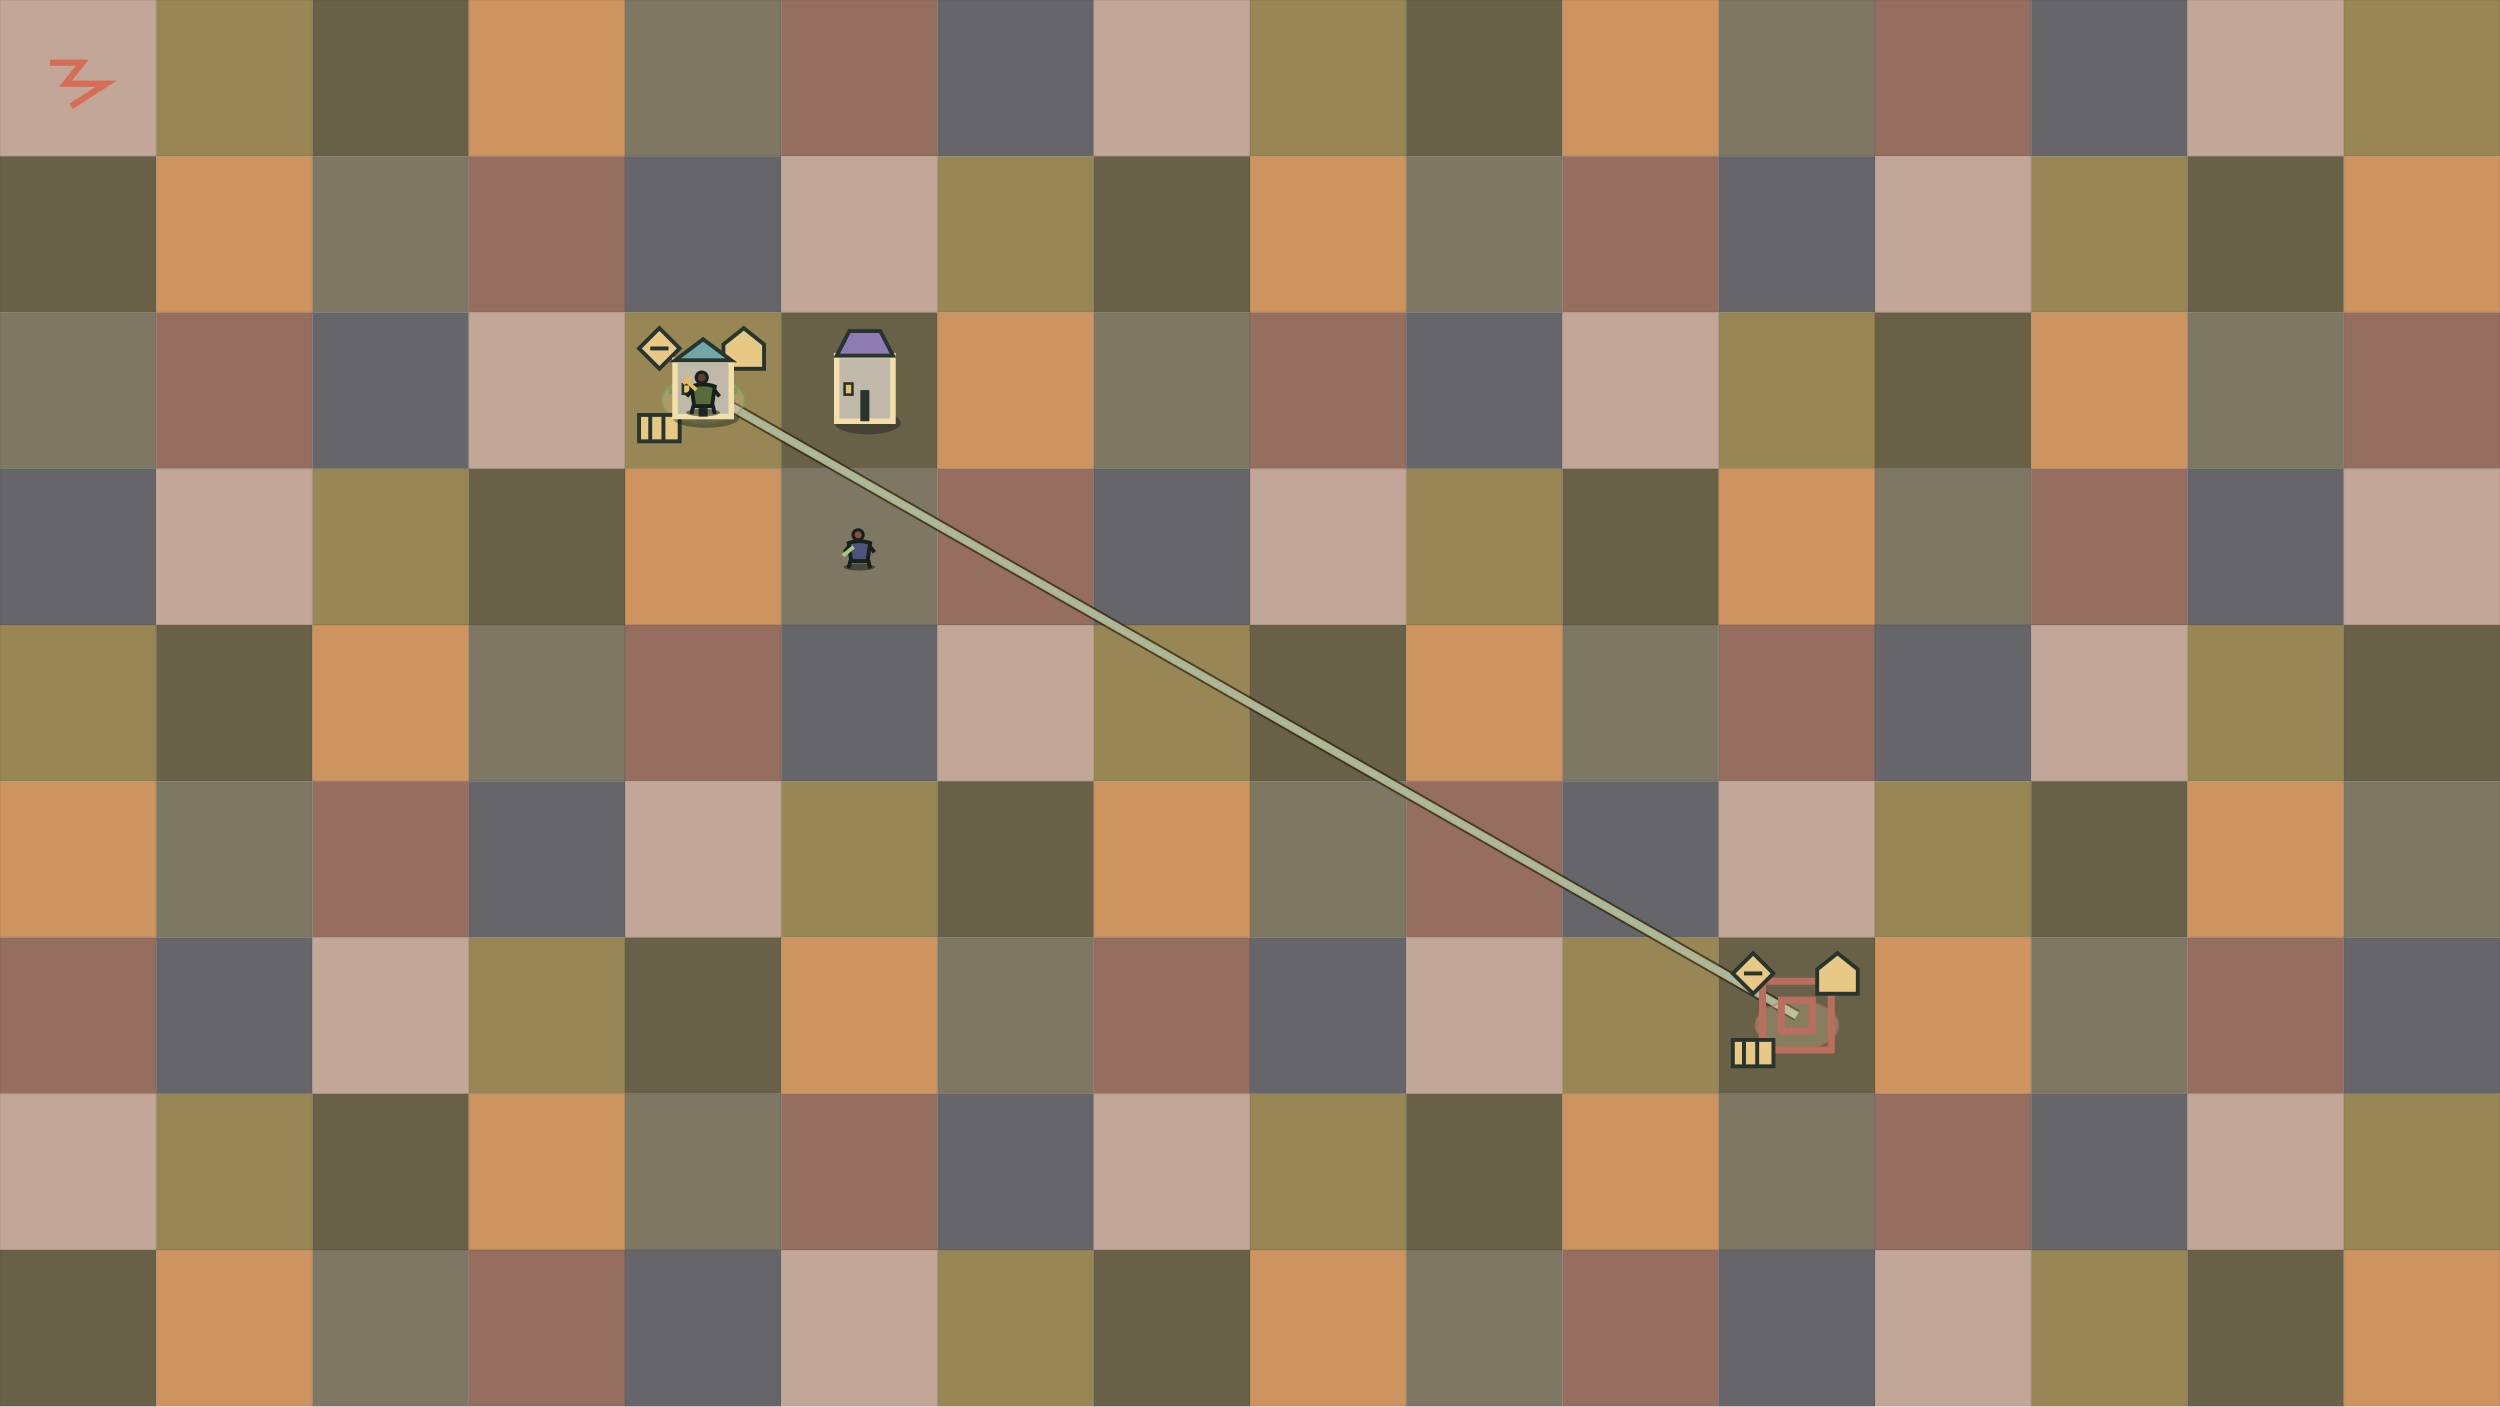
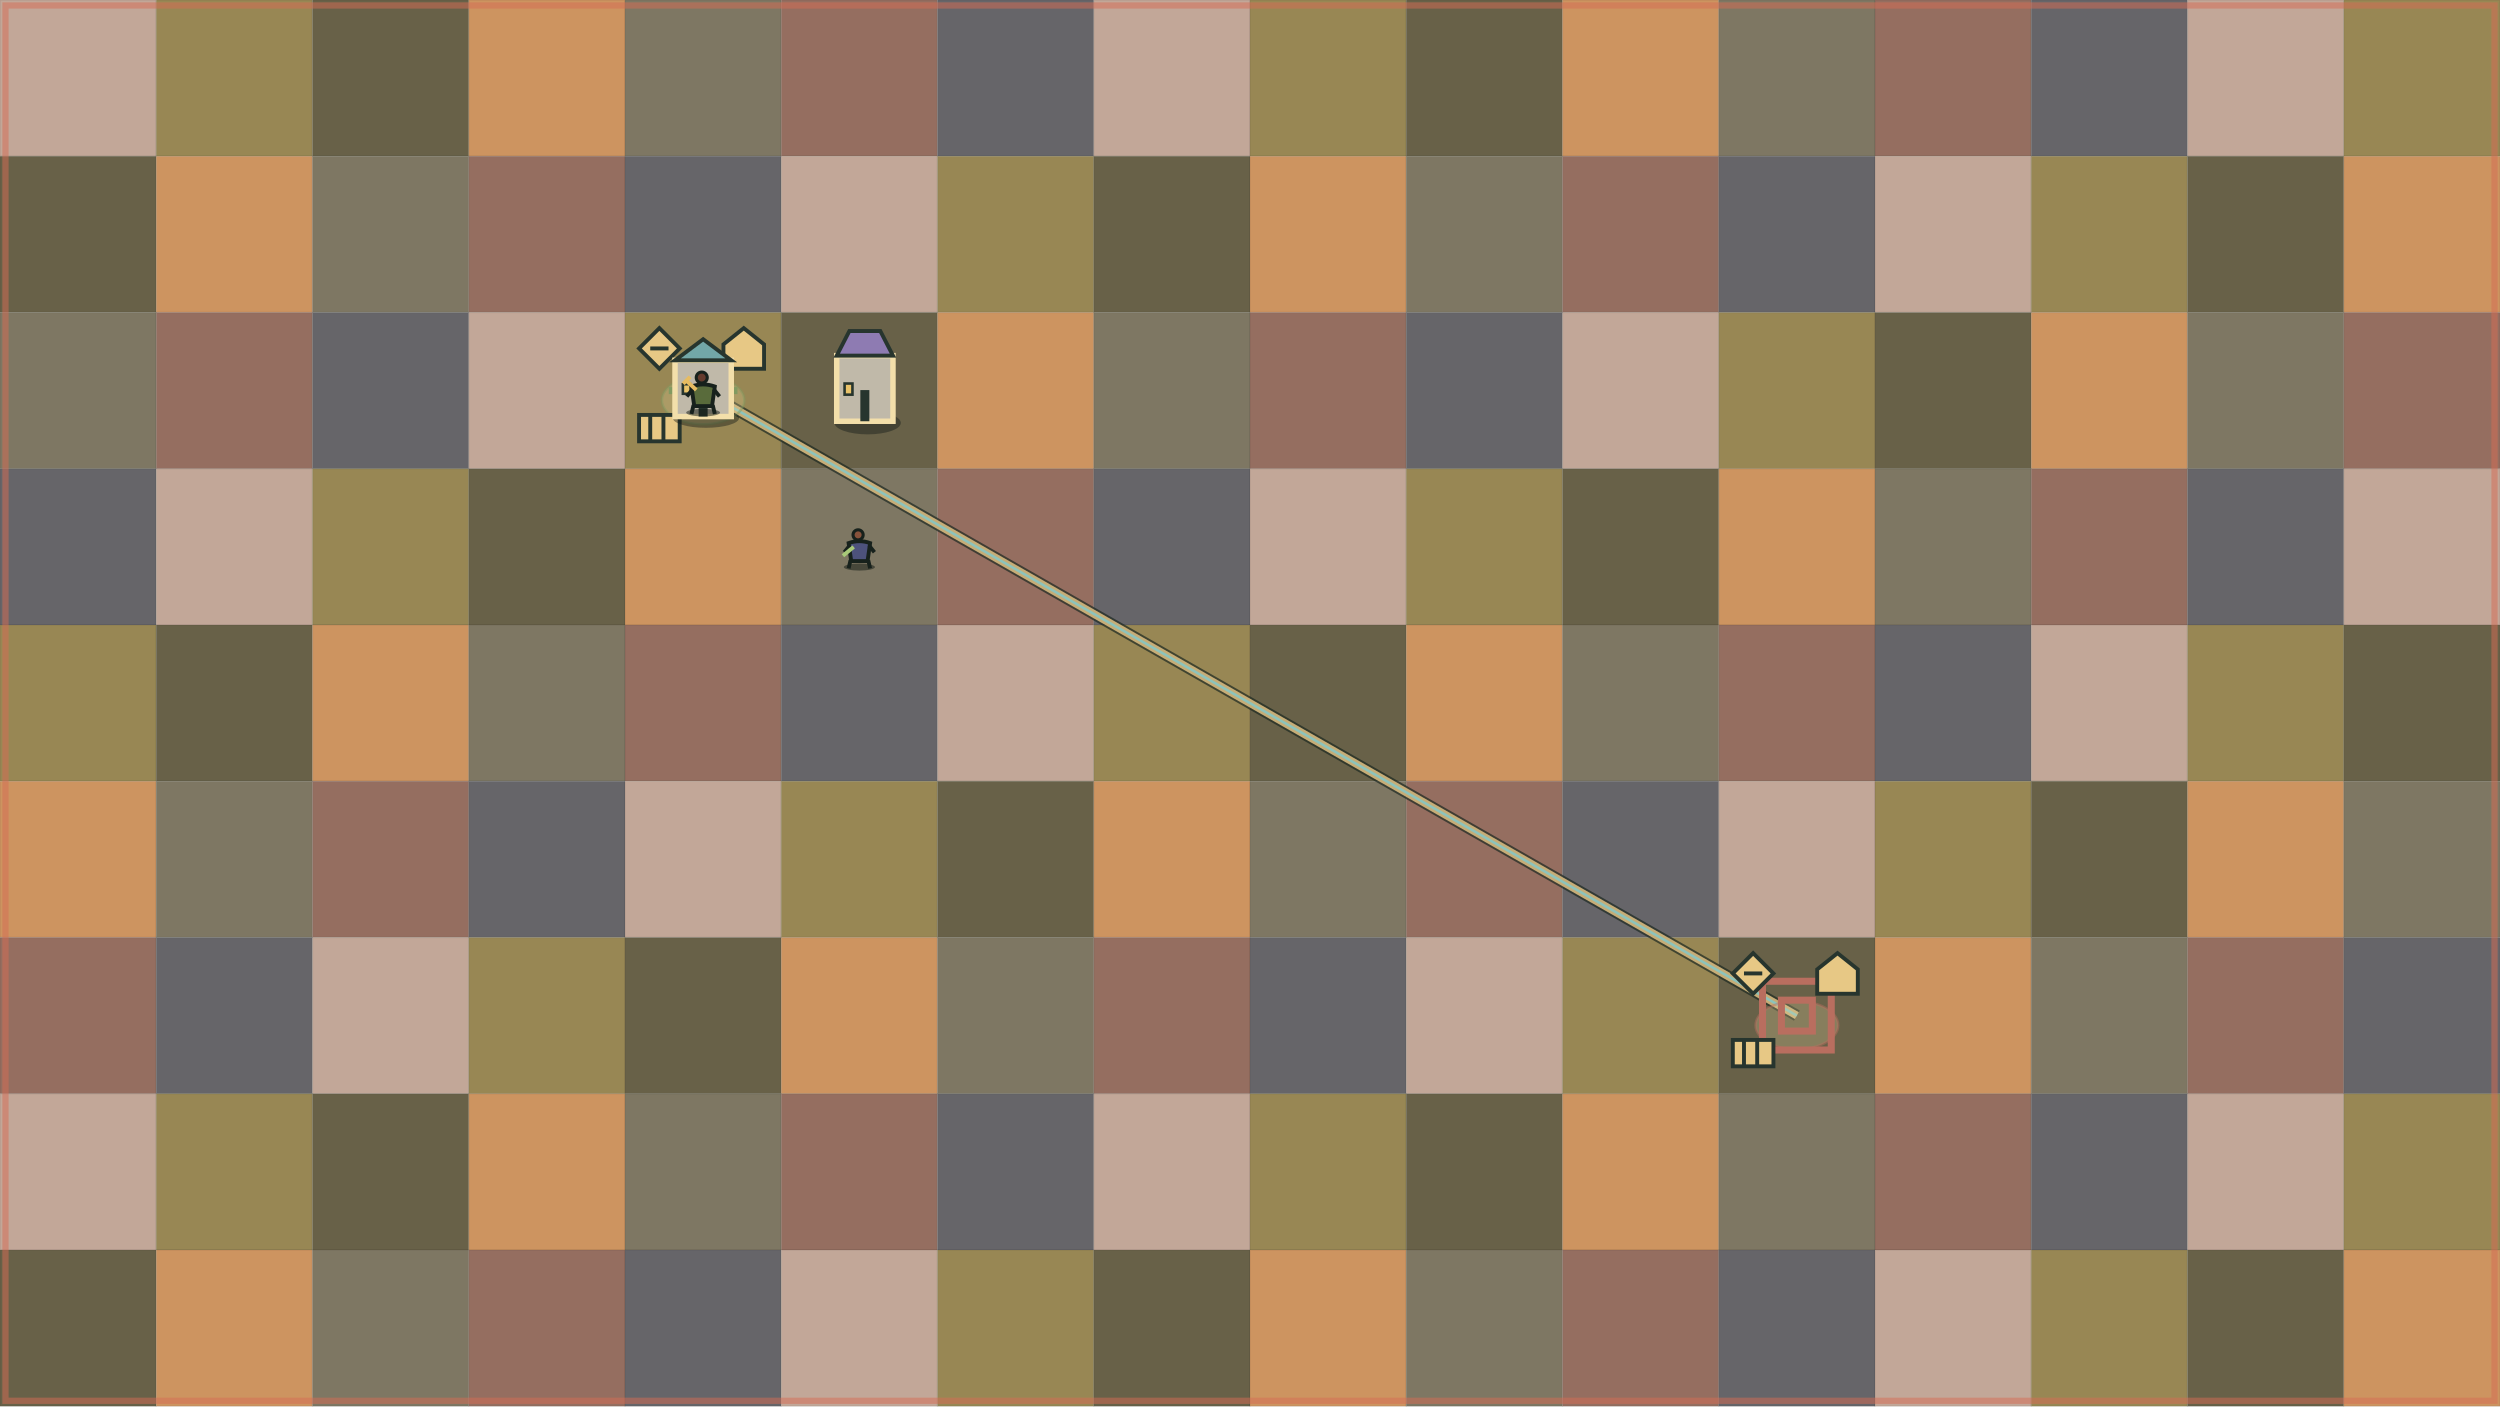
- <svg xmlns="http://www.w3.org/2000/svg" aria-label="town district render baseline" data-detail="district" data-signature="m10.5-r2-1a7a47fe" height="540" viewBox="0 0 960 540" width="960">
+ <svg xmlns="http://www.w3.org/2000/svg" aria-label="town district render baseline" data-detail="district" data-signature="m10.5-r2-dc1458e2" height="540" viewBox="0 0 960 540" width="960">
  <g id="terrain">
    <rect data-pattern="chevron" data-tile="0" data-value="880" fill="#c2a798" height="60" stroke="#102119" stroke-opacity="0.08" stroke-width="0.5" width="60" x="0" y="0" />
    <rect data-pattern="chevron" data-tile="1" data-value="880" fill="#988754" height="60" stroke="#102119" stroke-opacity="0.08" stroke-width="0.5" width="60" x="60" y="0" />
    <rect data-pattern="chevron" data-tile="2" data-value="880" fill="#686148" height="60" stroke="#102119" stroke-opacity="0.08" stroke-width="0.5" width="60" x="120" y="0" />
    <rect data-pattern="chevron" data-tile="3" data-value="880" fill="#cd9460" height="60" stroke="#102119" stroke-opacity="0.08" stroke-width="0.5" width="60" x="180" y="0" />
    <rect data-pattern="chevron" data-tile="4" data-value="880" fill="#7e7763" height="60" stroke="#102119" stroke-opacity="0.08" stroke-width="0.5" width="60" x="240" y="0" />
    <rect data-pattern="chevron" data-tile="5" data-value="880" fill="#956e60" height="60" stroke="#102119" stroke-opacity="0.08" stroke-width="0.5" width="60" x="300" y="0" />
    <rect data-pattern="chevron" data-tile="6" data-value="880" fill="#666569" height="60" stroke="#102119" stroke-opacity="0.08" stroke-width="0.5" width="60" x="360" y="0" />
    <rect data-pattern="chevron" data-tile="7" data-value="880" fill="#c2a798" height="60" stroke="#102119" stroke-opacity="0.08" stroke-width="0.5" width="60" x="420" y="0" />
    <rect data-pattern="chevron" data-tile="8" data-value="880" fill="#988754" height="60" stroke="#102119" stroke-opacity="0.08" stroke-width="0.5" width="60" x="480" y="0" />
    <rect data-pattern="chevron" data-tile="9" data-value="880" fill="#686148" height="60" stroke="#102119" stroke-opacity="0.08" stroke-width="0.5" width="60" x="540" y="0" />
    <rect data-pattern="chevron" data-tile="10" data-value="880" fill="#cd9460" height="60" stroke="#102119" stroke-opacity="0.08" stroke-width="0.5" width="60" x="600" y="0" />
    <rect data-pattern="chevron" data-tile="11" data-value="880" fill="#7e7763" height="60" stroke="#102119" stroke-opacity="0.08" stroke-width="0.5" width="60" x="660" y="0" />
    <rect data-pattern="chevron" data-tile="12" data-value="880" fill="#956e60" height="60" stroke="#102119" stroke-opacity="0.08" stroke-width="0.5" width="60" x="720" y="0" />
    <rect data-pattern="chevron" data-tile="13" data-value="880" fill="#666569" height="60" stroke="#102119" stroke-opacity="0.08" stroke-width="0.5" width="60" x="780" y="0" />
    <rect data-pattern="chevron" data-tile="14" data-value="880" fill="#c2a798" height="60" stroke="#102119" stroke-opacity="0.08" stroke-width="0.5" width="60" x="840" y="0" />
    <rect data-pattern="chevron" data-tile="15" data-value="880" fill="#988754" height="60" stroke="#102119" stroke-opacity="0.08" stroke-width="0.5" width="60" x="900" y="0" />
    <rect data-pattern="chevron" data-tile="16" data-value="880" fill="#686148" height="60" stroke="#102119" stroke-opacity="0.08" stroke-width="0.5" width="60" x="0" y="60" />
    <rect data-pattern="chevron" data-tile="17" data-value="880" fill="#cd9460" height="60" stroke="#102119" stroke-opacity="0.08" stroke-width="0.5" width="60" x="60" y="60" />
    <rect data-pattern="chevron" data-tile="18" data-value="880" fill="#7e7763" height="60" stroke="#102119" stroke-opacity="0.08" stroke-width="0.5" width="60" x="120" y="60" />
    <rect data-pattern="chevron" data-tile="19" data-value="880" fill="#956e60" height="60" stroke="#102119" stroke-opacity="0.08" stroke-width="0.5" width="60" x="180" y="60" />
    <rect data-pattern="chevron" data-tile="20" data-value="880" fill="#666569" height="60" stroke="#102119" stroke-opacity="0.08" stroke-width="0.5" width="60" x="240" y="60" />
    <rect data-pattern="chevron" data-tile="21" data-value="880" fill="#c2a798" height="60" stroke="#102119" stroke-opacity="0.08" stroke-width="0.5" width="60" x="300" y="60" />
    <rect data-pattern="chevron" data-tile="22" data-value="880" fill="#988754" height="60" stroke="#102119" stroke-opacity="0.08" stroke-width="0.5" width="60" x="360" y="60" />
    <rect data-pattern="chevron" data-tile="23" data-value="880" fill="#686148" height="60" stroke="#102119" stroke-opacity="0.08" stroke-width="0.5" width="60" x="420" y="60" />
    <rect data-pattern="chevron" data-tile="24" data-value="880" fill="#cd9460" height="60" stroke="#102119" stroke-opacity="0.08" stroke-width="0.5" width="60" x="480" y="60" />
    <rect data-pattern="chevron" data-tile="25" data-value="880" fill="#7e7763" height="60" stroke="#102119" stroke-opacity="0.08" stroke-width="0.5" width="60" x="540" y="60" />
    <rect data-pattern="chevron" data-tile="26" data-value="880" fill="#956e60" height="60" stroke="#102119" stroke-opacity="0.08" stroke-width="0.5" width="60" x="600" y="60" />
    <rect data-pattern="chevron" data-tile="27" data-value="880" fill="#666569" height="60" stroke="#102119" stroke-opacity="0.08" stroke-width="0.5" width="60" x="660" y="60" />
    <rect data-pattern="chevron" data-tile="28" data-value="880" fill="#c2a798" height="60" stroke="#102119" stroke-opacity="0.08" stroke-width="0.5" width="60" x="720" y="60" />
    <rect data-pattern="chevron" data-tile="29" data-value="880" fill="#988754" height="60" stroke="#102119" stroke-opacity="0.08" stroke-width="0.5" width="60" x="780" y="60" />
    <rect data-pattern="chevron" data-tile="30" data-value="880" fill="#686148" height="60" stroke="#102119" stroke-opacity="0.08" stroke-width="0.5" width="60" x="840" y="60" />
    <rect data-pattern="chevron" data-tile="31" data-value="880" fill="#cd9460" height="60" stroke="#102119" stroke-opacity="0.08" stroke-width="0.5" width="60" x="900" y="60" />
    <rect data-pattern="chevron" data-tile="32" data-value="880" fill="#7e7763" height="60" stroke="#102119" stroke-opacity="0.08" stroke-width="0.5" width="60" x="0" y="120" />
    <rect data-pattern="chevron" data-tile="33" data-value="880" fill="#956e60" height="60" stroke="#102119" stroke-opacity="0.08" stroke-width="0.5" width="60" x="60" y="120" />
    <rect data-pattern="chevron" data-tile="34" data-value="880" fill="#666569" height="60" stroke="#102119" stroke-opacity="0.08" stroke-width="0.5" width="60" x="120" y="120" />
    <rect data-pattern="chevron" data-tile="35" data-value="880" fill="#c2a798" height="60" stroke="#102119" stroke-opacity="0.08" stroke-width="0.5" width="60" x="180" y="120" />
    <rect data-pattern="chevron" data-tile="36" data-value="880" fill="#988754" height="60" stroke="#102119" stroke-opacity="0.08" stroke-width="0.5" width="60" x="240" y="120" />
    <rect data-pattern="chevron" data-tile="37" data-value="880" fill="#686148" height="60" stroke="#102119" stroke-opacity="0.08" stroke-width="0.5" width="60" x="300" y="120" />
    <rect data-pattern="chevron" data-tile="38" data-value="880" fill="#cd9460" height="60" stroke="#102119" stroke-opacity="0.08" stroke-width="0.5" width="60" x="360" y="120" />
    <rect data-pattern="chevron" data-tile="39" data-value="880" fill="#7e7763" height="60" stroke="#102119" stroke-opacity="0.08" stroke-width="0.5" width="60" x="420" y="120" />
    <rect data-pattern="chevron" data-tile="40" data-value="880" fill="#956e60" height="60" stroke="#102119" stroke-opacity="0.08" stroke-width="0.5" width="60" x="480" y="120" />
    <rect data-pattern="chevron" data-tile="41" data-value="880" fill="#666569" height="60" stroke="#102119" stroke-opacity="0.08" stroke-width="0.5" width="60" x="540" y="120" />
    <rect data-pattern="chevron" data-tile="42" data-value="880" fill="#c2a798" height="60" stroke="#102119" stroke-opacity="0.08" stroke-width="0.5" width="60" x="600" y="120" />
    <rect data-pattern="chevron" data-tile="43" data-value="880" fill="#988754" height="60" stroke="#102119" stroke-opacity="0.08" stroke-width="0.5" width="60" x="660" y="120" />
    <rect data-pattern="chevron" data-tile="44" data-value="880" fill="#686148" height="60" stroke="#102119" stroke-opacity="0.08" stroke-width="0.5" width="60" x="720" y="120" />
    <rect data-pattern="chevron" data-tile="45" data-value="880" fill="#cd9460" height="60" stroke="#102119" stroke-opacity="0.08" stroke-width="0.5" width="60" x="780" y="120" />
    <rect data-pattern="chevron" data-tile="46" data-value="880" fill="#7e7763" height="60" stroke="#102119" stroke-opacity="0.08" stroke-width="0.5" width="60" x="840" y="120" />
    <rect data-pattern="chevron" data-tile="47" data-value="880" fill="#956e60" height="60" stroke="#102119" stroke-opacity="0.08" stroke-width="0.5" width="60" x="900" y="120" />
    <rect data-pattern="chevron" data-tile="48" data-value="880" fill="#666569" height="60" stroke="#102119" stroke-opacity="0.08" stroke-width="0.5" width="60" x="0" y="180" />
    <rect data-pattern="chevron" data-tile="49" data-value="880" fill="#c2a798" height="60" stroke="#102119" stroke-opacity="0.08" stroke-width="0.5" width="60" x="60" y="180" />
    <rect data-pattern="chevron" data-tile="50" data-value="880" fill="#988754" height="60" stroke="#102119" stroke-opacity="0.08" stroke-width="0.5" width="60" x="120" y="180" />
    <rect data-pattern="chevron" data-tile="51" data-value="880" fill="#686148" height="60" stroke="#102119" stroke-opacity="0.08" stroke-width="0.5" width="60" x="180" y="180" />
    <rect data-pattern="chevron" data-tile="52" data-value="880" fill="#cd9460" height="60" stroke="#102119" stroke-opacity="0.08" stroke-width="0.5" width="60" x="240" y="180" />
    <rect data-pattern="chevron" data-tile="53" data-value="880" fill="#7e7763" height="60" stroke="#102119" stroke-opacity="0.08" stroke-width="0.5" width="60" x="300" y="180" />
    <rect data-pattern="chevron" data-tile="54" data-value="880" fill="#956e60" height="60" stroke="#102119" stroke-opacity="0.08" stroke-width="0.5" width="60" x="360" y="180" />
    <rect data-pattern="chevron" data-tile="55" data-value="880" fill="#666569" height="60" stroke="#102119" stroke-opacity="0.08" stroke-width="0.5" width="60" x="420" y="180" />
    <rect data-pattern="chevron" data-tile="56" data-value="880" fill="#c2a798" height="60" stroke="#102119" stroke-opacity="0.08" stroke-width="0.5" width="60" x="480" y="180" />
    <rect data-pattern="chevron" data-tile="57" data-value="880" fill="#988754" height="60" stroke="#102119" stroke-opacity="0.08" stroke-width="0.5" width="60" x="540" y="180" />
    <rect data-pattern="chevron" data-tile="58" data-value="880" fill="#686148" height="60" stroke="#102119" stroke-opacity="0.08" stroke-width="0.5" width="60" x="600" y="180" />
    <rect data-pattern="chevron" data-tile="59" data-value="880" fill="#cd9460" height="60" stroke="#102119" stroke-opacity="0.08" stroke-width="0.5" width="60" x="660" y="180" />
    <rect data-pattern="chevron" data-tile="60" data-value="880" fill="#7e7763" height="60" stroke="#102119" stroke-opacity="0.08" stroke-width="0.5" width="60" x="720" y="180" />
    <rect data-pattern="chevron" data-tile="61" data-value="880" fill="#956e60" height="60" stroke="#102119" stroke-opacity="0.08" stroke-width="0.5" width="60" x="780" y="180" />
    <rect data-pattern="chevron" data-tile="62" data-value="880" fill="#666569" height="60" stroke="#102119" stroke-opacity="0.08" stroke-width="0.5" width="60" x="840" y="180" />
    <rect data-pattern="chevron" data-tile="63" data-value="880" fill="#c2a798" height="60" stroke="#102119" stroke-opacity="0.08" stroke-width="0.5" width="60" x="900" y="180" />
    <rect data-pattern="chevron" data-tile="64" data-value="880" fill="#988754" height="60" stroke="#102119" stroke-opacity="0.08" stroke-width="0.5" width="60" x="0" y="240" />
    <rect data-pattern="chevron" data-tile="65" data-value="880" fill="#686148" height="60" stroke="#102119" stroke-opacity="0.08" stroke-width="0.5" width="60" x="60" y="240" />
    <rect data-pattern="chevron" data-tile="66" data-value="880" fill="#cd9460" height="60" stroke="#102119" stroke-opacity="0.08" stroke-width="0.5" width="60" x="120" y="240" />
    <rect data-pattern="chevron" data-tile="67" data-value="880" fill="#7e7763" height="60" stroke="#102119" stroke-opacity="0.08" stroke-width="0.5" width="60" x="180" y="240" />
    <rect data-pattern="chevron" data-tile="68" data-value="880" fill="#956e60" height="60" stroke="#102119" stroke-opacity="0.08" stroke-width="0.5" width="60" x="240" y="240" />
    <rect data-pattern="chevron" data-tile="69" data-value="880" fill="#666569" height="60" stroke="#102119" stroke-opacity="0.08" stroke-width="0.5" width="60" x="300" y="240" />
    <rect data-pattern="chevron" data-tile="70" data-value="880" fill="#c2a798" height="60" stroke="#102119" stroke-opacity="0.08" stroke-width="0.5" width="60" x="360" y="240" />
    <rect data-pattern="chevron" data-tile="71" data-value="880" fill="#988754" height="60" stroke="#102119" stroke-opacity="0.08" stroke-width="0.5" width="60" x="420" y="240" />
    <rect data-pattern="chevron" data-tile="72" data-value="880" fill="#686148" height="60" stroke="#102119" stroke-opacity="0.08" stroke-width="0.5" width="60" x="480" y="240" />
    <rect data-pattern="chevron" data-tile="73" data-value="880" fill="#cd9460" height="60" stroke="#102119" stroke-opacity="0.08" stroke-width="0.5" width="60" x="540" y="240" />
    <rect data-pattern="chevron" data-tile="74" data-value="880" fill="#7e7763" height="60" stroke="#102119" stroke-opacity="0.08" stroke-width="0.5" width="60" x="600" y="240" />
    <rect data-pattern="chevron" data-tile="75" data-value="880" fill="#956e60" height="60" stroke="#102119" stroke-opacity="0.08" stroke-width="0.5" width="60" x="660" y="240" />
    <rect data-pattern="chevron" data-tile="76" data-value="880" fill="#666569" height="60" stroke="#102119" stroke-opacity="0.08" stroke-width="0.5" width="60" x="720" y="240" />
    <rect data-pattern="chevron" data-tile="77" data-value="880" fill="#c2a798" height="60" stroke="#102119" stroke-opacity="0.08" stroke-width="0.5" width="60" x="780" y="240" />
    <rect data-pattern="chevron" data-tile="78" data-value="880" fill="#988754" height="60" stroke="#102119" stroke-opacity="0.08" stroke-width="0.5" width="60" x="840" y="240" />
    <rect data-pattern="chevron" data-tile="79" data-value="880" fill="#686148" height="60" stroke="#102119" stroke-opacity="0.08" stroke-width="0.5" width="60" x="900" y="240" />
    <rect data-pattern="chevron" data-tile="80" data-value="880" fill="#cd9460" height="60" stroke="#102119" stroke-opacity="0.08" stroke-width="0.5" width="60" x="0" y="300" />
    <rect data-pattern="chevron" data-tile="81" data-value="880" fill="#7e7763" height="60" stroke="#102119" stroke-opacity="0.08" stroke-width="0.5" width="60" x="60" y="300" />
    <rect data-pattern="chevron" data-tile="82" data-value="880" fill="#956e60" height="60" stroke="#102119" stroke-opacity="0.08" stroke-width="0.5" width="60" x="120" y="300" />
    <rect data-pattern="chevron" data-tile="83" data-value="880" fill="#666569" height="60" stroke="#102119" stroke-opacity="0.08" stroke-width="0.5" width="60" x="180" y="300" />
    <rect data-pattern="chevron" data-tile="84" data-value="880" fill="#c2a798" height="60" stroke="#102119" stroke-opacity="0.08" stroke-width="0.5" width="60" x="240" y="300" />
    <rect data-pattern="chevron" data-tile="85" data-value="880" fill="#988754" height="60" stroke="#102119" stroke-opacity="0.08" stroke-width="0.5" width="60" x="300" y="300" />
    <rect data-pattern="chevron" data-tile="86" data-value="880" fill="#686148" height="60" stroke="#102119" stroke-opacity="0.08" stroke-width="0.5" width="60" x="360" y="300" />
    <rect data-pattern="chevron" data-tile="87" data-value="880" fill="#cd9460" height="60" stroke="#102119" stroke-opacity="0.08" stroke-width="0.5" width="60" x="420" y="300" />
    <rect data-pattern="chevron" data-tile="88" data-value="880" fill="#7e7763" height="60" stroke="#102119" stroke-opacity="0.08" stroke-width="0.5" width="60" x="480" y="300" />
    <rect data-pattern="chevron" data-tile="89" data-value="880" fill="#956e60" height="60" stroke="#102119" stroke-opacity="0.08" stroke-width="0.5" width="60" x="540" y="300" />
    <rect data-pattern="chevron" data-tile="90" data-value="880" fill="#666569" height="60" stroke="#102119" stroke-opacity="0.08" stroke-width="0.5" width="60" x="600" y="300" />
    <rect data-pattern="chevron" data-tile="91" data-value="880" fill="#c2a798" height="60" stroke="#102119" stroke-opacity="0.08" stroke-width="0.5" width="60" x="660" y="300" />
    <rect data-pattern="chevron" data-tile="92" data-value="880" fill="#988754" height="60" stroke="#102119" stroke-opacity="0.08" stroke-width="0.5" width="60" x="720" y="300" />
    <rect data-pattern="chevron" data-tile="93" data-value="880" fill="#686148" height="60" stroke="#102119" stroke-opacity="0.08" stroke-width="0.5" width="60" x="780" y="300" />
    <rect data-pattern="chevron" data-tile="94" data-value="880" fill="#cd9460" height="60" stroke="#102119" stroke-opacity="0.08" stroke-width="0.5" width="60" x="840" y="300" />
    <rect data-pattern="chevron" data-tile="95" data-value="880" fill="#7e7763" height="60" stroke="#102119" stroke-opacity="0.08" stroke-width="0.5" width="60" x="900" y="300" />
    <rect data-pattern="chevron" data-tile="96" data-value="880" fill="#956e60" height="60" stroke="#102119" stroke-opacity="0.08" stroke-width="0.5" width="60" x="0" y="360" />
    <rect data-pattern="chevron" data-tile="97" data-value="880" fill="#666569" height="60" stroke="#102119" stroke-opacity="0.08" stroke-width="0.5" width="60" x="60" y="360" />
    <rect data-pattern="chevron" data-tile="98" data-value="880" fill="#c2a798" height="60" stroke="#102119" stroke-opacity="0.08" stroke-width="0.5" width="60" x="120" y="360" />
    <rect data-pattern="chevron" data-tile="99" data-value="880" fill="#988754" height="60" stroke="#102119" stroke-opacity="0.08" stroke-width="0.5" width="60" x="180" y="360" />
    <rect data-pattern="chevron" data-tile="100" data-value="880" fill="#686148" height="60" stroke="#102119" stroke-opacity="0.08" stroke-width="0.5" width="60" x="240" y="360" />
    <rect data-pattern="chevron" data-tile="101" data-value="880" fill="#cd9460" height="60" stroke="#102119" stroke-opacity="0.08" stroke-width="0.5" width="60" x="300" y="360" />
    <rect data-pattern="chevron" data-tile="102" data-value="880" fill="#7e7763" height="60" stroke="#102119" stroke-opacity="0.08" stroke-width="0.5" width="60" x="360" y="360" />
    <rect data-pattern="chevron" data-tile="103" data-value="880" fill="#956e60" height="60" stroke="#102119" stroke-opacity="0.08" stroke-width="0.5" width="60" x="420" y="360" />
    <rect data-pattern="chevron" data-tile="104" data-value="880" fill="#666569" height="60" stroke="#102119" stroke-opacity="0.08" stroke-width="0.5" width="60" x="480" y="360" />
    <rect data-pattern="chevron" data-tile="105" data-value="880" fill="#c2a798" height="60" stroke="#102119" stroke-opacity="0.08" stroke-width="0.5" width="60" x="540" y="360" />
    <rect data-pattern="chevron" data-tile="106" data-value="880" fill="#988754" height="60" stroke="#102119" stroke-opacity="0.08" stroke-width="0.5" width="60" x="600" y="360" />
    <rect data-pattern="chevron" data-tile="107" data-value="880" fill="#686148" height="60" stroke="#102119" stroke-opacity="0.08" stroke-width="0.5" width="60" x="660" y="360" />
    <rect data-pattern="chevron" data-tile="108" data-value="880" fill="#cd9460" height="60" stroke="#102119" stroke-opacity="0.08" stroke-width="0.5" width="60" x="720" y="360" />
    <rect data-pattern="chevron" data-tile="109" data-value="880" fill="#7e7763" height="60" stroke="#102119" stroke-opacity="0.08" stroke-width="0.5" width="60" x="780" y="360" />
    <rect data-pattern="chevron" data-tile="110" data-value="880" fill="#956e60" height="60" stroke="#102119" stroke-opacity="0.08" stroke-width="0.5" width="60" x="840" y="360" />
    <rect data-pattern="chevron" data-tile="111" data-value="880" fill="#666569" height="60" stroke="#102119" stroke-opacity="0.08" stroke-width="0.5" width="60" x="900" y="360" />
    <rect data-pattern="chevron" data-tile="112" data-value="880" fill="#c2a798" height="60" stroke="#102119" stroke-opacity="0.08" stroke-width="0.5" width="60" x="0" y="420" />
    <rect data-pattern="chevron" data-tile="113" data-value="880" fill="#988754" height="60" stroke="#102119" stroke-opacity="0.08" stroke-width="0.5" width="60" x="60" y="420" />
    <rect data-pattern="chevron" data-tile="114" data-value="880" fill="#686148" height="60" stroke="#102119" stroke-opacity="0.08" stroke-width="0.5" width="60" x="120" y="420" />
    <rect data-pattern="chevron" data-tile="115" data-value="880" fill="#cd9460" height="60" stroke="#102119" stroke-opacity="0.08" stroke-width="0.5" width="60" x="180" y="420" />
    <rect data-pattern="chevron" data-tile="116" data-value="880" fill="#7e7763" height="60" stroke="#102119" stroke-opacity="0.08" stroke-width="0.5" width="60" x="240" y="420" />
    <rect data-pattern="chevron" data-tile="117" data-value="880" fill="#956e60" height="60" stroke="#102119" stroke-opacity="0.08" stroke-width="0.5" width="60" x="300" y="420" />
    <rect data-pattern="chevron" data-tile="118" data-value="880" fill="#666569" height="60" stroke="#102119" stroke-opacity="0.08" stroke-width="0.5" width="60" x="360" y="420" />
    <rect data-pattern="chevron" data-tile="119" data-value="880" fill="#c2a798" height="60" stroke="#102119" stroke-opacity="0.08" stroke-width="0.5" width="60" x="420" y="420" />
    <rect data-pattern="chevron" data-tile="120" data-value="880" fill="#988754" height="60" stroke="#102119" stroke-opacity="0.08" stroke-width="0.5" width="60" x="480" y="420" />
    <rect data-pattern="chevron" data-tile="121" data-value="880" fill="#686148" height="60" stroke="#102119" stroke-opacity="0.08" stroke-width="0.5" width="60" x="540" y="420" />
    <rect data-pattern="chevron" data-tile="122" data-value="880" fill="#cd9460" height="60" stroke="#102119" stroke-opacity="0.08" stroke-width="0.5" width="60" x="600" y="420" />
    <rect data-pattern="chevron" data-tile="123" data-value="880" fill="#7e7763" height="60" stroke="#102119" stroke-opacity="0.08" stroke-width="0.5" width="60" x="660" y="420" />
    <rect data-pattern="chevron" data-tile="124" data-value="880" fill="#956e60" height="60" stroke="#102119" stroke-opacity="0.08" stroke-width="0.5" width="60" x="720" y="420" />
    <rect data-pattern="chevron" data-tile="125" data-value="880" fill="#666569" height="60" stroke="#102119" stroke-opacity="0.08" stroke-width="0.5" width="60" x="780" y="420" />
    <rect data-pattern="chevron" data-tile="126" data-value="880" fill="#c2a798" height="60" stroke="#102119" stroke-opacity="0.08" stroke-width="0.5" width="60" x="840" y="420" />
    <rect data-pattern="chevron" data-tile="127" data-value="880" fill="#988754" height="60" stroke="#102119" stroke-opacity="0.08" stroke-width="0.5" width="60" x="900" y="420" />
    <rect data-pattern="chevron" data-tile="128" data-value="880" fill="#686148" height="60" stroke="#102119" stroke-opacity="0.08" stroke-width="0.5" width="60" x="0" y="480" />
    <rect data-pattern="chevron" data-tile="129" data-value="880" fill="#cd9460" height="60" stroke="#102119" stroke-opacity="0.08" stroke-width="0.5" width="60" x="60" y="480" />
    <rect data-pattern="chevron" data-tile="130" data-value="880" fill="#7e7763" height="60" stroke="#102119" stroke-opacity="0.08" stroke-width="0.5" width="60" x="120" y="480" />
    <rect data-pattern="chevron" data-tile="131" data-value="880" fill="#956e60" height="60" stroke="#102119" stroke-opacity="0.08" stroke-width="0.5" width="60" x="180" y="480" />
    <rect data-pattern="chevron" data-tile="132" data-value="880" fill="#666569" height="60" stroke="#102119" stroke-opacity="0.08" stroke-width="0.5" width="60" x="240" y="480" />
    <rect data-pattern="chevron" data-tile="133" data-value="880" fill="#c2a798" height="60" stroke="#102119" stroke-opacity="0.08" stroke-width="0.5" width="60" x="300" y="480" />
    <rect data-pattern="chevron" data-tile="134" data-value="880" fill="#988754" height="60" stroke="#102119" stroke-opacity="0.08" stroke-width="0.5" width="60" x="360" y="480" />
    <rect data-pattern="chevron" data-tile="135" data-value="880" fill="#686148" height="60" stroke="#102119" stroke-opacity="0.08" stroke-width="0.5" width="60" x="420" y="480" />
    <rect data-pattern="chevron" data-tile="136" data-value="880" fill="#cd9460" height="60" stroke="#102119" stroke-opacity="0.08" stroke-width="0.5" width="60" x="480" y="480" />
    <rect data-pattern="chevron" data-tile="137" data-value="880" fill="#7e7763" height="60" stroke="#102119" stroke-opacity="0.08" stroke-width="0.5" width="60" x="540" y="480" />
    <rect data-pattern="chevron" data-tile="138" data-value="880" fill="#956e60" height="60" stroke="#102119" stroke-opacity="0.08" stroke-width="0.5" width="60" x="600" y="480" />
    <rect data-pattern="chevron" data-tile="139" data-value="880" fill="#666569" height="60" stroke="#102119" stroke-opacity="0.08" stroke-width="0.5" width="60" x="660" y="480" />
    <rect data-pattern="chevron" data-tile="140" data-value="880" fill="#c2a798" height="60" stroke="#102119" stroke-opacity="0.08" stroke-width="0.5" width="60" x="720" y="480" />
    <rect data-pattern="chevron" data-tile="141" data-value="880" fill="#988754" height="60" stroke="#102119" stroke-opacity="0.08" stroke-width="0.5" width="60" x="780" y="480" />
    <rect data-pattern="chevron" data-tile="142" data-value="880" fill="#686148" height="60" stroke="#102119" stroke-opacity="0.08" stroke-width="0.5" width="60" x="840" y="480" />
    <rect data-pattern="chevron" data-tile="143" data-value="880" fill="#cd9460" height="60" stroke="#102119" stroke-opacity="0.08" stroke-width="0.5" width="60" x="900" y="480" />
  </g>
  <g id="terrain-texture" />
  <g id="routes">
    <g data-route="3" data-status="active">
      <path d="M270 150L690 390" fill="none" stroke="#1c2922" stroke-opacity="0.7" stroke-width="4.5" />
      <path d="M270 150L690 390" fill="none" stroke="#c6ad77" stroke-width="3" />
      <path d="M270 150L690 390" fill="none" stroke="#79cbd1" stroke-opacity="0.75" stroke-width="1" />
    </g>
  </g>
  <g id="settlements">
    <g data-layout="linear" data-settlement="1">
      <ellipse cx="270" cy="153.7" fill="#ead8a0" fill-opacity="0.24" rx="15.84" ry="9.24" stroke="#829a61" stroke-opacity="0.45" />
      <path d="M256.8 150L283.2 150M260.76 142.74L279.24 142.74" fill="none" stroke="#829a61" stroke-width="2.7" />
    </g>
    <g data-layout="courtyard" data-settlement="2">
      <ellipse cx="690" cy="393.7" fill="#ead8a0" fill-opacity="0.24" rx="15.84" ry="9.24" stroke="#b96e5f" stroke-opacity="0.45" />
      <path d="M676.8 376.8H703.2V403.2H676.8Z M684.06 384.06H695.94V395.94H684.06Z" fill="none" stroke="#b96e5f" stroke-width="2.7" />
    </g>
  </g>
  <g id="built-environment">
    <path d="M277.8 141.6V132.24L285.6 126L293.4 132.24V141.6Z" data-kind="district" data-material="stone" fill="#e7c885" stroke="#27352e" stroke-width="1.5" />
    <path d="M245.4 159.33H261V169.47H245.4Z M249.69 159.33V169.47M254.76 159.33V169.47" data-kind="farm" data-material="stone" fill="#e7c885" stroke="#27352e" stroke-width="1.5" />
    <path d="M253.2 126L261 133.8L253.2 141.6L245.4 133.8Z M249.69 133.8H256.71" data-kind="infrastructure" data-material="stone" fill="#e7c885" stroke="#27352e" stroke-width="1.5" />
    <path d="M262.2 150H277.8" data-kind="road" data-material="stone" fill="none" stroke="#27352e" stroke-width="1.5" />
    <path d="M697.8 381.6V372.24L705.6 366L713.4 372.24V381.6Z" data-kind="district" data-material="stone" fill="#e7c885" stroke="#27352e" stroke-width="1.5" />
    <path d="M665.4 399.33H681V409.47H665.4Z M669.69 399.33V409.47M674.76 399.33V409.47" data-kind="farm" data-material="stone" fill="#e7c885" stroke="#27352e" stroke-width="1.5" />
    <path d="M673.2 366L681 373.8L673.2 381.6L665.4 373.8Z M669.69 373.8H676.71" data-kind="infrastructure" data-material="stone" fill="#e7c885" stroke="#27352e" stroke-width="1.5" />
  </g>
  <g id="ruins">
    <path d="M259.8 160.2V144.39L267.96 139.8V160.2M271.02 160.2V147.96L280.2 142.86V160.2" data-ruin="7" fill="none" stroke="#d76d55" stroke-width="2.4" />
  </g>
  <g id="structures">
    <g data-condition="sound" data-form="home" data-progress="1000" data-roof="gable" data-state="3" data-structure="1">
      <ellipse cx="271.08" cy="160.5" fill="#111a16" fill-opacity="0.42" rx="12.74" ry="3.78" />
      <path d="M259.2 138.36H280.8V159.96H259.2Z" fill="#c0b9a9" stroke="#f3dfaa" stroke-width="2.1" />
      <path d="M259.2 138.36L270 130.26L280.8 138.36Z" fill="#72a7a8" stroke="#27352e" stroke-width="1.5" />
      <rect fill="#27352e" height="10.26" width="3.46" x="268.27" y="149.7" />
      <rect fill="#e9c36a" height="3.67" stroke="#27352e" stroke-width="1" width="3.02" x="262.22" y="147.54" />
    </g>
    <g data-condition="worn" data-form="storehouse" data-progress="650" data-roof="hip" data-state="2" data-structure="2">
      <ellipse cx="333.18" cy="162.39" fill="#111a16" fill-opacity="0.42" rx="12.74" ry="4.41" />
      <path d="M321.3 136.56H342.9V161.76H321.3Z" fill="#c0b9a9" stroke="#f3dfaa" stroke-width="2.1" />
      <path d="M321.3 136.56L326.16 127.11H338.04L342.9 136.56Z" fill="#8e7bb2" stroke="#27352e" stroke-width="1.5" />
      <rect fill="#27352e" height="11.97" width="3.46" x="330.37" y="149.79" />
      <rect fill="#e9c36a" height="4.28" stroke="#27352e" stroke-width="1" width="3.02" x="324.32" y="147.27" />
    </g>
  </g>
  <g id="space-landmarks" />
  <g id="agents">
    <g data-accent="sash" data-activity="build" data-agent="1" data-facing="left" data-health="sound" data-silhouette="upright">
      <ellipse cx="270" cy="158.45" fill="#101813" fill-opacity="0.5" rx="6.51" ry="1.45" />
      <path d="M265.51 148.42Q270 146.83 274.49 148.42L273.41 155.94H266.59Z" fill="#596b3b" stroke="#17211c" stroke-width="1.5" />
      <circle cx="269.47" cy="144.98" fill="#653b2d" r="2.11" stroke="#17211c" stroke-width="1.2" />
      <path d="M265.96 149.47L263.72 152.24M274.04 149.47L276.28 152.24M266.32 155.54L265.51 158.98M273.68 155.54L274.49 158.98" fill="none" stroke="#17211c" stroke-width="1.5" />
      <path d="M267.36 149.74L263.14 145.78M264.98 144.72L262.34 147.36" fill="none" stroke="#e7bc61" stroke-width="1.5" />
    </g>
    <g data-accent="band" data-activity="gather" data-agent="2" data-facing="left" data-health="worn" data-silhouette="upright">
      <ellipse cx="330" cy="217.77" fill="#101813" fill-opacity="0.5" rx="5.99" ry="1.34" />
      <path d="M325.87 208.54Q330 207.09 334.13 208.54L333.14 215.46H326.86Z" fill="#4d527c" stroke="#17211c" stroke-width="1.5" />
      <circle cx="329.51" cy="205.39" fill="#87523b" r="1.94" stroke="#17211c" stroke-width="1.2" />
      <path d="M326.28 209.51L324.22 212.06M333.72 209.51L335.78 212.06M326.61 215.1L325.87 218.26M333.39 215.1L334.13 218.26" fill="none" stroke="#17211c" stroke-width="1.5" />
      <path d="M327.81 210L323.69 213.4" fill="none" stroke="#a8c979" stroke-width="1.5" />
    </g>
  </g>
  <g id="effects">
-     <path d="M19.2 24.06H31.62L25.14 32.16H40.8L27.3 40.8" data-effect="storm" data-reduced="true" data-severity="88" fill="none" stroke="#d76d55" stroke-width="2.4" />
+     <rect data-effect="storm" data-location="nonspatial" data-reduced="true" data-severity="88" fill="none" height="535.8" stroke="#d76d55" stroke-opacity="0.5" stroke-width="2.4" width="955.8" x="2.1" y="2.1" />
  </g>
</svg>
